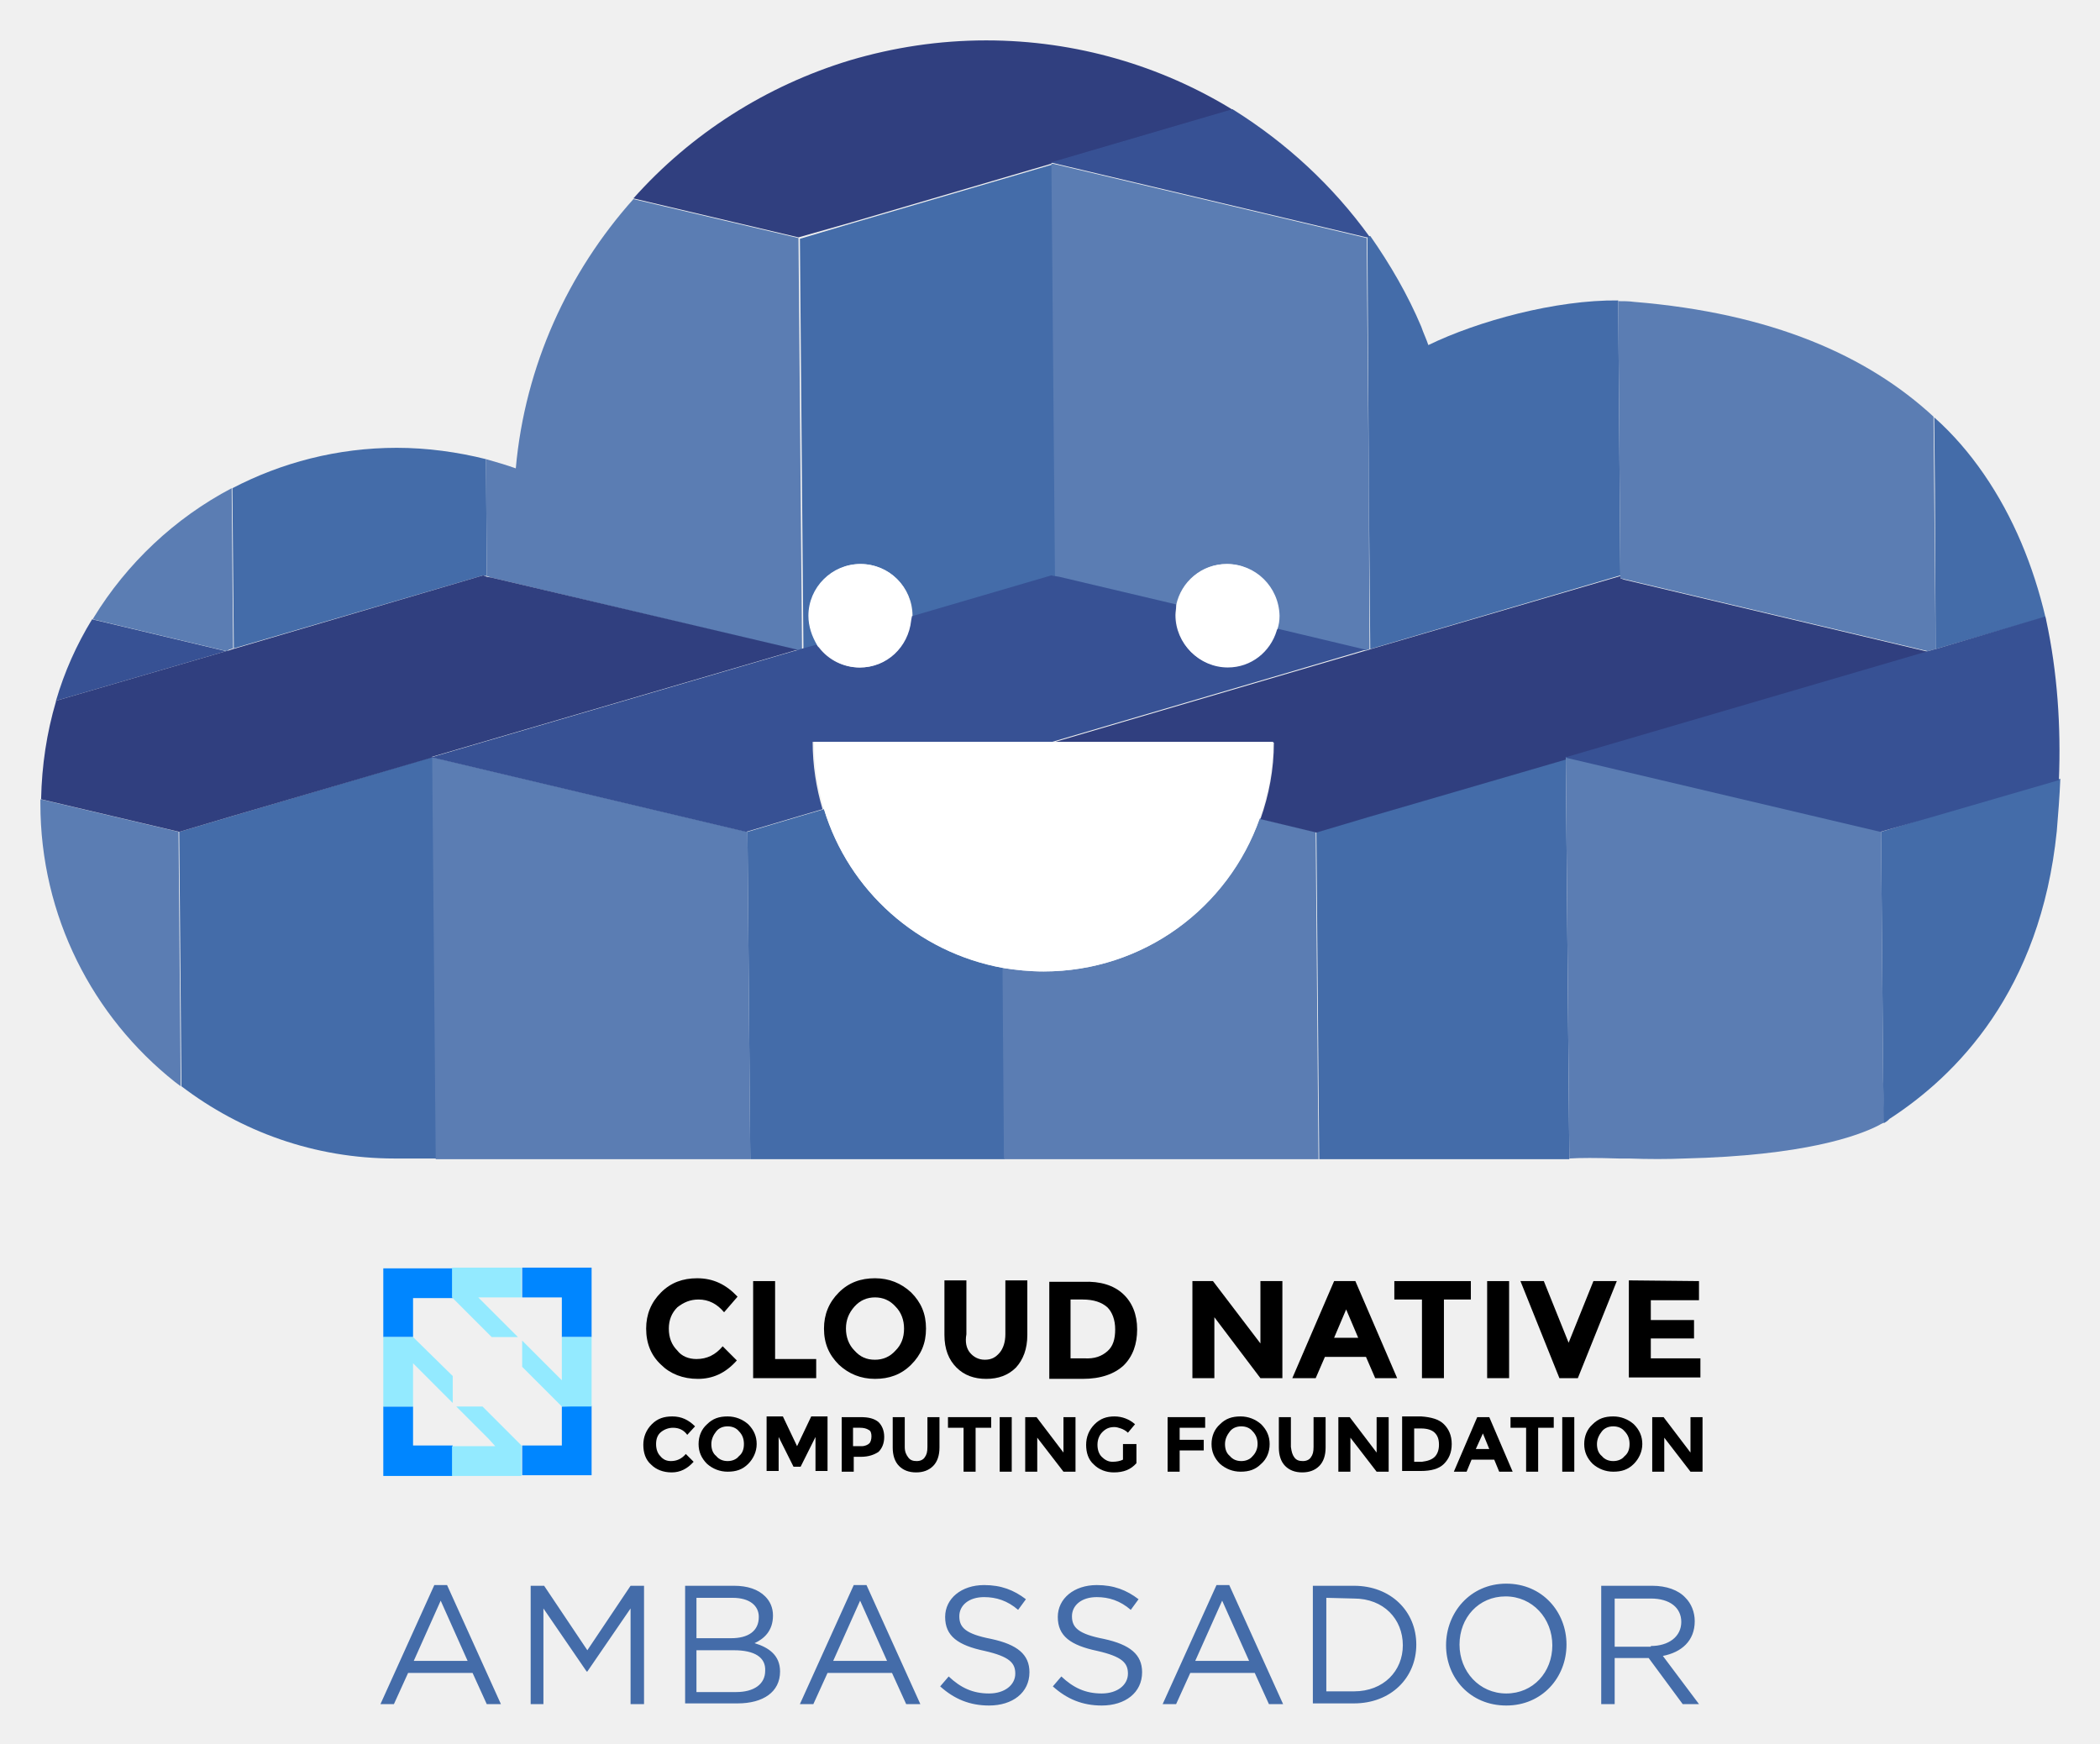
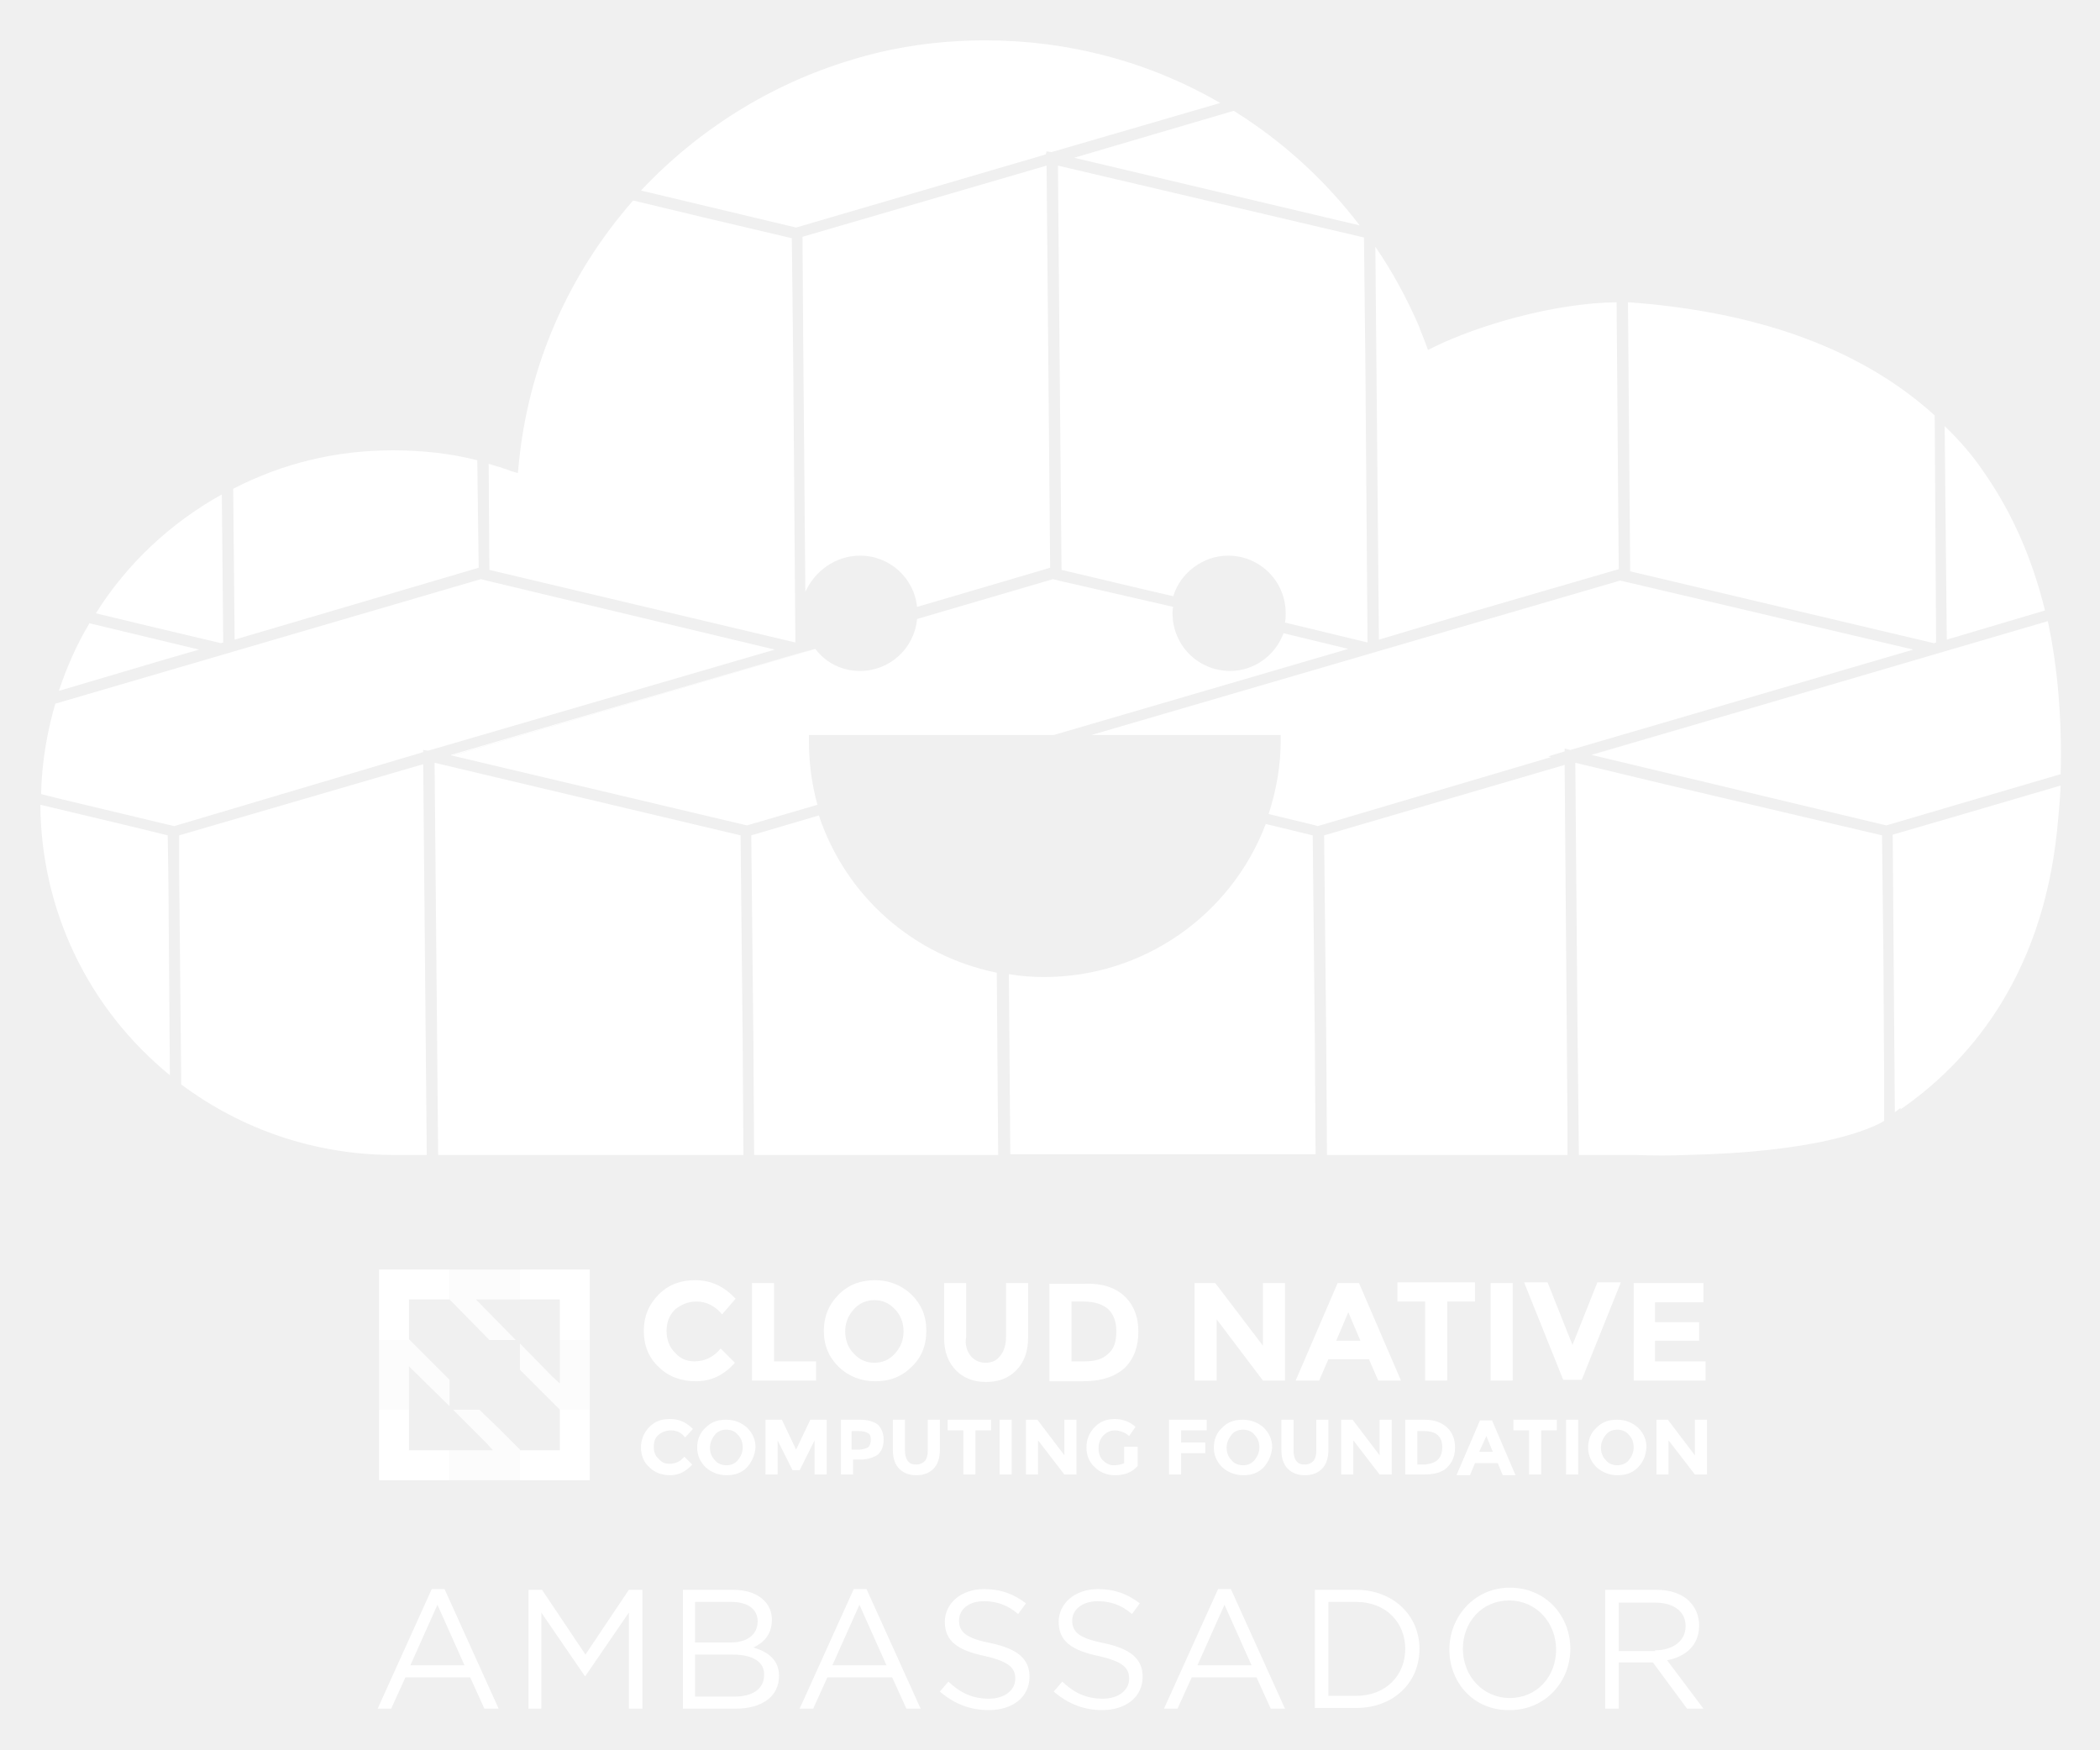
- <svg xmlns="http://www.w3.org/2000/svg" version="1.1" id="Layer_1" x="0" y="0" viewBox="0 0 296.4 246.1" style="enable-background:new 0 0 296.4 246.1" xml:space="preserve">
-   <style>.st0{fill:#446ca9}.st1{fill:#375194}.st2{fill:#5b7db3}.st3{fill:#303f7f}</style>
-   <path class="st0" d="M61.3 223.7h1.8l7.6 16.8h-2l-2-4.4h-9.1l-2 4.4h-1.9l7.6-16.8zm4.7 10.7-3.8-8.5-3.8 8.5H66zm8.9-10.6h1.9l6.1 9.1 6.1-9.1h1.9v16.7H89V227l-6.1 8.9h-.1l-6.1-8.9v13.5h-1.8v-16.7zm21.6 0h7.1c1.9 0 3.4.5 4.4 1.5.7.7 1.1 1.6 1.1 2.7 0 2.2-1.3 3.3-2.6 3.9 2 .6 3.6 1.7 3.6 4 0 2.9-2.4 4.5-6 4.5h-7.4v-16.6h-.2zm10.6 4.4c0-1.6-1.3-2.7-3.7-2.7h-5.1v5.7h4.9c2.4 0 3.9-1 3.9-3zm-3.5 4.7h-5.3v5.9h5.6c2.5 0 4.1-1.1 4.1-3 .1-1.9-1.5-2.9-4.4-2.9zm16.9-9.2h1.8l7.6 16.8h-2l-2-4.4h-9.1l-2 4.4h-1.9l7.6-16.8zm4.7 10.7-3.8-8.5-3.8 8.5h7.6zm7.5 3.6 1.2-1.4c1.7 1.6 3.4 2.4 5.7 2.4 2.2 0 3.7-1.2 3.7-2.8 0-1.5-.8-2.4-4.3-3.2-3.8-.8-5.6-2.1-5.6-4.8 0-2.6 2.3-4.5 5.5-4.5 2.4 0 4.2.7 5.9 2l-1.1 1.5c-1.5-1.3-3.1-1.8-4.8-1.8-2.2 0-3.5 1.2-3.5 2.7 0 1.6.9 2.5 4.5 3.2 3.7.8 5.4 2.2 5.4 4.7 0 2.9-2.4 4.7-5.7 4.7-2.7 0-4.9-.9-6.9-2.7zm15.9 0 1.2-1.4c1.7 1.6 3.4 2.4 5.7 2.4 2.2 0 3.7-1.2 3.7-2.8 0-1.5-.8-2.4-4.3-3.2-3.8-.8-5.6-2.1-5.6-4.8 0-2.6 2.3-4.5 5.5-4.5 2.4 0 4.2.7 5.9 2l-1.1 1.5c-1.5-1.3-3.1-1.8-4.8-1.8-2.2 0-3.5 1.2-3.5 2.7 0 1.6.9 2.5 4.5 3.2 3.7.8 5.4 2.2 5.4 4.7 0 2.9-2.4 4.7-5.7 4.7-2.7 0-4.9-.9-6.9-2.7zm23.1-14.3h1.8l7.6 16.8h-2l-2-4.4H168l-2 4.4h-1.9l7.6-16.8zm4.6 10.7-3.8-8.5-3.8 8.5h7.6zm9-10.6h5.8c5.2 0 8.8 3.6 8.8 8.3s-3.6 8.3-8.8 8.3h-5.8v-16.6zm1.9 1.7v13.2h3.9c4.2 0 6.9-2.9 6.9-6.5 0-3.7-2.7-6.6-6.9-6.6l-3.9-.1zm16.9 6.7c0-4.6 3.4-8.7 8.5-8.7s8.5 4 8.5 8.6-3.4 8.6-8.5 8.6-8.5-3.9-8.5-8.5zm15 0c0-3.8-2.8-6.9-6.6-6.9s-6.5 3-6.5 6.8 2.8 6.9 6.6 6.9 6.5-3 6.5-6.8zm6.9-8.4h7.2c2 0 3.7.6 4.7 1.7.8.8 1.3 2 1.3 3.3 0 2.8-1.9 4.4-4.5 4.9l5.1 6.8h-2.3l-4.8-6.5h-4.8v6.5H226v-16.7zm7 8.5c2.5 0 4.3-1.3 4.3-3.4 0-2-1.6-3.3-4.3-3.3h-5.1v6.8h5.1v-.1z" />
-   <g id="XMLID_1284_">
-     <path id="XMLID_552_" d="M98.3 191.8c1.5 0 2.7-.6 3.7-1.8l2 2c-1.6 1.8-3.4 2.6-5.5 2.6s-3.9-.7-5.2-2c-1.4-1.3-2.1-3-2.1-5.1 0-2 .7-3.7 2.1-5.1 1.4-1.4 3.1-2 5.1-2 2.3 0 4.1.9 5.7 2.6l-1.9 2.2c-1-1.2-2.2-1.8-3.6-1.8-1.2 0-2.1.4-3 1.1-.8.8-1.2 1.8-1.2 3 0 1.3.4 2.3 1.2 3.1.6.8 1.6 1.2 2.7 1.2z" />
-     <path id="XMLID_550_" d="M106.3 194.5v-13.7h3.1v11h5.8v2.7h-8.9z" />
-     <path id="XMLID_547_" d="M128.6 192.6c-1.4 1.4-3.1 2-5.1 2s-3.7-.7-5.1-2c-1.4-1.4-2.1-3-2.1-5.1 0-2 .7-3.7 2.1-5.1 1.4-1.4 3.1-2 5.1-2s3.7.7 5.1 2c1.4 1.4 2.1 3 2.1 5.1s-.7 3.7-2.1 5.1zm-1-5.1c0-1.2-.4-2.3-1.2-3.1-.8-.9-1.8-1.3-2.9-1.3s-2.1.4-2.9 1.3c-.8.9-1.2 1.9-1.2 3.1 0 1.2.4 2.3 1.2 3.1.8.9 1.7 1.3 2.9 1.3 1.1 0 2.1-.4 2.9-1.3.8-.8 1.2-1.8 1.2-3.1z" />
-     <path id="XMLID_545_" d="M136.9 190.9c.5.6 1.2 1 2.1 1 .9 0 1.5-.3 2.1-1 .5-.6.8-1.5.8-2.6v-7.6h3.1v7.7c0 2-.6 3.5-1.6 4.6-1.1 1.1-2.5 1.6-4.2 1.6s-3.1-.5-4.2-1.6-1.7-2.6-1.7-4.6v-7.7h3.1v7.6c-.2 1.1 0 2 .5 2.6z" />
-     <path id="XMLID_542_" d="M158.5 182.6c1.3 1.2 2 2.9 2 5s-.6 3.8-1.9 5.1c-1.3 1.2-3.2 1.9-5.8 1.9h-4.7v-13.7h4.8c2.4-.1 4.3.5 5.6 1.7zm-2.2 8.1c.8-.7 1.1-1.7 1.1-3.1 0-1.3-.4-2.4-1.1-3.1-.8-.7-1.9-1.1-3.5-1.1h-1.7v8.3h1.9c1.5.1 2.5-.3 3.3-1z" />
-     <path id="XMLID_540_" d="M177.9 180.8h3.1v13.7h-3.1l-6.5-8.6v8.6h-3.1v-13.7h2.9l6.7 8.8v-8.8z" />
-     <path id="XMLID_537_" d="m194.1 194.5-1.3-3H187l-1.3 3h-3.3l5.9-13.7h3l5.9 13.7h-3.1zm-4.1-9.7-1.7 4h3.4l-1.7-4z" />
-     <path id="XMLID_535_" d="M203.8 183.4v11.1h-3.1v-11.1h-3.9v-2.6h10.8v2.6h-3.8z" />
-     <path id="XMLID_533_" d="M209.9 180.8h3.1v13.7h-3.1v-13.7z" />
-     <path id="XMLID_531_" d="m221.4 189.5 3.5-8.7h3.3l-5.5 13.7h-2.6l-5.5-13.7h3.3l3.5 8.7z" />
-     <path id="XMLID_529_" d="M239.8 180.8v2.7H233v2.8h6.1v2.6H233v2.8h7v2.7h-10.1v-13.7l9.9.1z" />
-     <path id="XMLID_527_" d="M94.7 206.2c.8 0 1.5-.3 2.1-1l1.1 1.1c-.9 1-1.9 1.5-3.1 1.5s-2.2-.4-2.9-1.1c-.8-.7-1.1-1.7-1.1-2.8s.4-2.1 1.2-2.9c.8-.8 1.7-1.1 2.9-1.1 1.3 0 2.3.5 3.2 1.4l-1.1 1.2c-.5-.7-1.2-1-2-1-.6 0-1.2.2-1.7.6-.5.4-.7 1-.7 1.7s.2 1.3.6 1.7c.4.5.9.7 1.5.7z" />
-     <path id="XMLID_524_" d="M105.6 206.6c-.8.8-1.7 1.1-2.9 1.1-1.1 0-2.1-.4-2.9-1.1-.8-.8-1.2-1.7-1.2-2.8s.4-2.1 1.2-2.8c.8-.8 1.7-1.1 2.9-1.1 1.1 0 2.1.4 2.9 1.1.8.8 1.2 1.7 1.2 2.8s-.5 2.1-1.2 2.8zm-.6-2.8c0-.7-.2-1.3-.7-1.8-.4-.5-1-.7-1.6-.7s-1.2.2-1.6.7-.7 1.1-.7 1.8.2 1.3.7 1.7c.4.5 1 .7 1.6.7s1.2-.2 1.6-.7c.5-.4.7-1 .7-1.7z" />
-     <path id="XMLID_522_" d="M115.1 202.8 113 207h-1l-2.1-4.2v4.8h-1.7v-7.7h2.3l2 4.2 2-4.2h2.3v7.7h-1.7v-4.8z" />
-     <path id="XMLID_519_" d="M124 200.7c.5.5.8 1.2.8 2.1 0 .9-.3 1.6-.8 2.1-.6.4-1.4.7-2.5.7h-1v2.1h-1.7V200h2.7c1.1 0 1.9.2 2.5.7zm-1.3 3c.2-.2.3-.6.3-1s-.1-.8-.4-.9c-.3-.2-.7-.3-1.2-.3h-1v2.6h1.2c.5 0 .9-.2 1.1-.4z" />
-     <path id="XMLID_517_" d="M128.2 205.7c.3.4.7.5 1.2.5s.9-.2 1.1-.5c.3-.4.4-.8.4-1.5V200h1.7v4.3c0 1.1-.3 2-.9 2.6-.6.6-1.4.9-2.4.9s-1.8-.3-2.4-.9c-.6-.6-.9-1.5-.9-2.6V200h1.7v4.2c0 .7.2 1.1.5 1.5z" />
-     <path id="XMLID_515_" d="M137.7 201.5v6.2H136v-6.2h-2.2V200h6.1v1.5h-2.2z" />
-     <path id="XMLID_513_" d="M141.1 200h1.7v7.7h-1.7V200z" />
-     <path id="XMLID_511_" d="M150.1 200h1.7v7.7h-1.7l-3.7-4.8v4.8h-1.7V200h1.6l3.8 5v-5z" />
-     <path id="XMLID_509_" d="M158.7 203.8h1.7v2.7c-.8.9-1.8 1.3-3.2 1.3-1.1 0-2.1-.4-2.8-1.1-.8-.7-1.1-1.7-1.1-2.8s.4-2.1 1.2-2.9c.8-.8 1.7-1.1 2.8-1.1s2.1.4 2.9 1.1l-1 1.2c-.3-.3-.7-.5-1-.6s-.6-.2-.9-.2c-.7 0-1.2.2-1.7.7-.4.4-.7 1-.7 1.8 0 .7.2 1.3.6 1.7.4.4.9.7 1.5.7s1.1-.1 1.5-.3v-2.2h.2z" />
-     <path id="XMLID_507_" d="M170.1 200v1.5h-3.6v1.7h3.4v1.5h-3.4v3h-1.7V200h5.3z" />
-     <path id="XMLID_504_" d="M178 206.6c-.8.8-1.7 1.1-2.9 1.1-1.1 0-2.1-.4-2.9-1.1-.8-.8-1.2-1.7-1.2-2.8s.4-2.1 1.2-2.8c.8-.8 1.7-1.1 2.9-1.1 1.1 0 2.1.4 2.9 1.1.8.8 1.2 1.7 1.2 2.8s-.4 2.1-1.2 2.8zm-.5-2.8c0-.7-.2-1.3-.7-1.8-.4-.5-1-.7-1.6-.7s-1.2.2-1.6.7c-.4.5-.7 1.1-.7 1.8s.2 1.3.7 1.7c.4.5 1 .7 1.6.7s1.2-.2 1.6-.7c.4-.4.7-1 .7-1.7z" />
-     <path id="XMLID_502_" d="M182.7 205.7c.3.4.7.5 1.2.5s.9-.2 1.1-.5c.3-.4.4-.8.4-1.5V200h1.7v4.3c0 1.1-.3 2-.9 2.6-.6.6-1.4.9-2.4.9s-1.8-.3-2.4-.9c-.6-.6-.9-1.5-.9-2.6V200h1.7v4.2c.1.7.2 1.1.5 1.5z" />
-     <path id="XMLID_500_" d="M194.3 200h1.7v7.7h-1.7l-3.7-4.8v4.8h-1.7V200h1.6l3.8 5v-5z" />
-     <path id="XMLID_497_" d="M203.8 201c.7.7 1.1 1.6 1.1 2.8s-.4 2.1-1.1 2.8c-.7.7-1.8 1-3.3 1h-2.6v-7.7h2.7c1.4.1 2.5.4 3.2 1.1zm-1.3 4.6c.4-.4.6-1 .6-1.7 0-.8-.2-1.3-.6-1.7-.4-.4-1.1-.6-1.9-.6h-1v4.7h1.1c.8-.1 1.4-.3 1.8-.7z" />
-     <path id="XMLID_494_" d="m211.6 207.7-.7-1.7h-3.2l-.7 1.7h-1.8l3.3-7.7h1.7l3.3 7.7h-1.9zm-2.3-5.4-1 2.2h1.9l-.9-2.2z" />
-     <path id="XMLID_492_" d="M217.1 201.5v6.2h-1.7v-6.2h-2.2V200h6.1v1.5h-2.2z" />
-     <path id="XMLID_490_" d="M220.5 200h1.7v7.7h-1.7V200z" />
-     <path id="XMLID_487_" d="M230.6 206.6c-.8.8-1.7 1.1-2.9 1.1-1.1 0-2.1-.4-2.9-1.1-.8-.8-1.2-1.7-1.2-2.8s.4-2.1 1.2-2.8c.8-.8 1.7-1.1 2.9-1.1 1.1 0 2.1.4 2.9 1.1.8.8 1.2 1.7 1.2 2.8s-.5 2.1-1.2 2.8zm-.6-2.8c0-.7-.2-1.3-.7-1.8-.4-.5-1-.7-1.6-.7s-1.2.2-1.6.7c-.4.5-.7 1.1-.7 1.8s.2 1.3.7 1.7c.4.5 1 .7 1.6.7s1.2-.2 1.6-.7c.5-.4.7-1 .7-1.7z" />
-     <path id="XMLID_485_" d="M238.6 200h1.7v7.7h-1.7l-3.7-4.8v4.8h-1.7V200h1.6l3.8 5v-5z" />
+ <svg xmlns="http://www.w3.org/2000/svg" role="img" viewBox="-3.67 -1.67 295.10 245.85">
+   <style>
+         svg {
+             enable-background: new 0 0 288 242
+         }
+     </style>
+   <style>
+         .st0,
+         .st1 {
+             fill: #fff
+         }
+ 
+         .st1 {
+             opacity: .8
+         }
+     </style>
+   <path d="M57 221.6h1.8l7.6 16.8h-2l-2-4.4h-9.1l-2 4.4h-1.9l7.6-16.8zm4.6 10.7l-3.8-8.5-3.8 8.5h7.6zm9-10.6h1.9l6.1 9.1 6.1-9.1h1.9v16.7h-1.9v-13.5l-6.1 8.9h-.1l-6.1-8.9v13.5h-1.8v-16.7zm21.6 0h7.1c1.9 0 3.4.5 4.4 1.5.7.7 1.1 1.6 1.1 2.7 0 2.2-1.3 3.3-2.6 3.9 2 .6 3.6 1.7 3.6 4 0 2.9-2.4 4.6-6.1 4.6h-7.4v-16.7zm10.6 4.4c0-1.6-1.3-2.7-3.7-2.7H94v5.7h5c2.2 0 3.8-1 3.8-3zm-3.5 4.7H94v5.9h5.6c2.5 0 4.1-1.1 4.1-3 .1-1.8-1.5-2.9-4.4-2.9zm17-9.2h1.8l7.6 16.8h-2l-2-4.4h-9.1l-2 4.4h-1.9l7.6-16.8zm4.6 10.7l-3.8-8.5-3.8 8.5h7.6zm7.5 3.7l1.2-1.4c1.7 1.6 3.4 2.4 5.7 2.4 2.2 0 3.7-1.2 3.7-2.8 0-1.5-.8-2.4-4.3-3.2-3.8-.8-5.6-2.1-5.6-4.8 0-2.6 2.3-4.6 5.5-4.6 2.4 0 4.2.7 5.9 2l-1.1 1.5c-1.5-1.3-3.1-1.8-4.8-1.8-2.2 0-3.5 1.2-3.5 2.7 0 1.6.9 2.5 4.5 3.2 3.7.8 5.4 2.2 5.4 4.7 0 2.9-2.4 4.7-5.7 4.7-2.7 0-4.9-.9-6.9-2.6zm16 0l1.2-1.4c1.7 1.6 3.4 2.4 5.7 2.4 2.2 0 3.7-1.2 3.7-2.8 0-1.5-.8-2.4-4.3-3.2-3.8-.8-5.6-2.1-5.6-4.8 0-2.6 2.3-4.6 5.5-4.6 2.4 0 4.2.7 5.9 2l-1.1 1.5c-1.5-1.3-3.1-1.8-4.8-1.8-2.2 0-3.6 1.2-3.6 2.7 0 1.6.9 2.5 4.5 3.2 3.7.8 5.4 2.2 5.4 4.7 0 2.9-2.4 4.7-5.7 4.7-2.6 0-4.8-.9-6.8-2.6zm23.1-14.4h1.8l7.6 16.8h-2l-2-4.4h-9.1l-2 4.4h-1.9l7.6-16.8zm4.7 10.7l-3.8-8.5-3.8 8.5h7.6zm8.9-10.6h5.8c5.2 0 8.9 3.6 8.9 8.3 0 4.7-3.6 8.3-8.9 8.3h-5.8v-16.6zm1.9 1.7v13.2h3.9c4.2 0 6.9-2.9 6.9-6.6 0-3.7-2.7-6.6-6.9-6.6H183zm17 6.7c0-4.6 3.5-8.7 8.5-8.7 5.1 0 8.5 4 8.5 8.6s-3.5 8.6-8.5 8.6c-5.1.1-8.5-3.9-8.5-8.5zm15 0c0-3.8-2.8-6.9-6.6-6.9s-6.5 3-6.5 6.8 2.8 6.9 6.6 6.9 6.5-3 6.5-6.8zm6.9-8.4h7.2c2 0 3.7.6 4.7 1.7.8.8 1.3 2 1.3 3.3 0 2.8-1.9 4.4-4.5 4.9l5.1 6.8h-2.3l-4.8-6.5h-4.8v6.5h-1.9v-16.7zm7 8.5c2.5 0 4.3-1.3 4.3-3.4 0-2-1.6-3.3-4.3-3.3h-5.1v6.8h5.1z" class="st0" />
+   <g id="XMLID_1295_">
+     <path id="XMLID_2528_" d="M93.9 189.6c1.5 0 2.7-.6 3.7-1.8l2 2c-1.6 1.8-3.4 2.6-5.5 2.6s-3.9-.7-5.2-2c-1.4-1.3-2.1-3-2.1-5.1 0-2 .7-3.7 2.1-5.1 1.4-1.4 3.1-2 5.1-2 2.3 0 4.1.9 5.7 2.6l-1.9 2.2c-1-1.2-2.2-1.8-3.6-1.8-1.2 0-2.1.4-3 1.1-.8.8-1.2 1.8-1.2 3 0 1.3.4 2.3 1.2 3.1.7.8 1.6 1.2 2.7 1.2z" class="st0" />
+     <path id="XMLID_2526_" d="M102 192.3v-13.7h3.1v11h5.9v2.7h-9z" class="st0" />
+     <path id="XMLID_2523_" d="M124.4 190.4c-1.4 1.4-3.1 2-5.1 2-2 0-3.7-.7-5.1-2-1.4-1.4-2.1-3-2.1-5.1 0-2 .7-3.7 2.1-5.1 1.4-1.4 3.1-2 5.1-2 2 0 3.7.7 5.1 2 1.4 1.4 2.1 3 2.1 5.1 0 2.1-.7 3.8-2.1 5.1zm-1.1-5c0-1.2-.4-2.3-1.2-3.1-.8-.9-1.8-1.3-2.9-1.3-1.1 0-2.1.4-2.9 1.3-.8.9-1.2 1.9-1.2 3.1 0 1.2.4 2.3 1.2 3.1.8.9 1.8 1.3 2.9 1.3 1.1 0 2.1-.4 2.9-1.3.8-.9 1.2-1.9 1.2-3.1z" class="st0" />
+     <path id="XMLID_2521_" d="M132.7 188.8c.5.6 1.2 1 2.1 1 .9 0 1.6-.3 2.1-1 .5-.6.8-1.5.8-2.6v-7.6h3.1v7.7c0 2-.6 3.5-1.7 4.6-1.1 1.1-2.5 1.6-4.2 1.6-1.7 0-3.1-.5-4.2-1.6s-1.7-2.6-1.7-4.6v-7.7h3.1v7.6c-.2 1.1.1 1.9.6 2.6z" class="st0" />
+     <path id="XMLID_2449_" d="M154.3 180.4c1.3 1.2 2 2.9 2 5s-.6 3.8-1.9 5.1c-1.3 1.2-3.2 1.9-5.9 1.9h-4.7v-13.7h4.9c2.4-.1 4.3.5 5.6 1.7zm-2.2 8.1c.8-.7 1.1-1.7 1.1-3.1 0-1.4-.4-2.4-1.1-3.1-.8-.7-1.9-1.1-3.5-1.1h-1.7v8.4h1.9c1.4 0 2.5-.3 3.3-1.1z" class="st0" />
+     <path id="XMLID_2447_" d="M173.8 178.6h3.1v13.7h-3.1l-6.5-8.6v8.6h-3.1v-13.7h2.9l6.7 8.8v-8.8z" class="st0" />
+     <path id="XMLID_2444_" d="M190 192.3l-1.3-3H183l-1.3 3h-3.3l5.9-13.7h3l5.9 13.7H190zm-4.2-9.6l-1.7 4h3.4l-1.7-4z" class="st0" />
+     <path id="XMLID_2442_" d="M199.7 181.2v11.1h-3.1v-11.1h-3.9v-2.7h10.9v2.7h-3.9z" class="st0" />
+     <path id="XMLID_2440_" d="M205.8 178.6h3.1v13.7h-3.1v-13.7z" class="st0" />
+     <path id="XMLID_2369_" d="M217.3 187.3l3.5-8.8h3.3l-5.5 13.7H216l-5.5-13.7h3.3l3.5 8.8z" class="st0" />
+     <path id="XMLID_2367_" d="M235.7 178.6v2.7h-6.8v2.8h6.2v2.6h-6.2v2.9h7.1v2.7h-10.1v-13.7h9.8z" class="st0" />
+     <path id="XMLID_2365_" d="M90.4 204c.8 0 1.5-.3 2.1-1l1.1 1.1c-.9 1-1.9 1.5-3.1 1.5s-2.2-.4-2.9-1.1c-.8-.7-1.2-1.7-1.2-2.8 0-1.1.4-2.1 1.2-2.9s1.7-1.1 2.9-1.1c1.3 0 2.3.5 3.2 1.4l-1.1 1.2c-.5-.7-1.2-1-2-1-.6 0-1.2.2-1.7.6-.5.4-.7 1-.7 1.7s.2 1.3.7 1.7c.4.5.9.7 1.5.7z" class="st0" />
+     <path id="XMLID_2362_" d="M101.3 204.5c-.8.8-1.7 1.1-2.9 1.1-1.1 0-2.1-.4-2.9-1.1-.8-.8-1.2-1.7-1.2-2.8 0-1.1.4-2.1 1.2-2.8.8-.8 1.7-1.1 2.9-1.1 1.1 0 2.1.4 2.9 1.1.8.8 1.2 1.7 1.2 2.8-.1 1.1-.5 2-1.2 2.8zm-.6-2.8c0-.7-.2-1.3-.7-1.8-.4-.5-1-.7-1.6-.7-.6 0-1.2.2-1.6.7-.4.5-.7 1.1-.7 1.8s.2 1.3.7 1.8c.4.5 1 .7 1.6.7.6 0 1.2-.2 1.6-.7.5-.6.7-1.2.7-1.8z" class="st0" />
+     <path id="XMLID_2360_" d="M110.8 200.7l-2.1 4.2h-1l-2.1-4.2v4.8h-1.7v-7.7h2.3l2 4.2 2-4.2h2.3v7.7h-1.7v-4.8z" class="st0" />
+     <path id="XMLID_1480_" d="M119.7 198.5c.5.5.8 1.2.8 2.1 0 1-.3 1.6-.8 2.1-.6.4-1.4.7-2.5.7h-1v2.1h-1.7v-7.7h2.7c1.1 0 2 .3 2.5.7zm-1.3 3.1c.2-.2.3-.6.3-1s-.1-.8-.4-.9c-.3-.2-.7-.3-1.3-.3h-1v2.6h1.2c.7-.1 1-.2 1.2-.4z" class="st0" />
+     <path id="XMLID_1467_" d="M123.9 203.6c.3.4.7.5 1.2.5s.9-.2 1.2-.5c.3-.4.4-.8.4-1.5v-4.3h1.7v4.3c0 1.1-.3 2-.9 2.6-.6.6-1.4.9-2.4.9s-1.8-.3-2.4-.9c-.6-.6-.9-1.5-.9-2.6v-4.3h1.7v4.3c0 .6.1 1.1.4 1.5z" class="st0" />
+     <path id="XMLID_1465_" d="M133.4 199.3v6.2h-1.7v-6.2h-2.2v-1.5h6.1v1.5h-2.2z" class="st0" />
+     <path id="XMLID_1463_" d="M136.8 197.8h1.7v7.7h-1.7v-7.7z" class="st0" />
+     <path id="XMLID_1461_" d="M145.9 197.8h1.7v7.7h-1.7l-3.7-4.8v4.8h-1.7v-7.7h1.6l3.8 5v-5z" class="st0" />
+     <path id="XMLID_1390_" d="M154.5 201.6h1.7v2.7c-.8.9-1.8 1.3-3.2 1.3-1.1 0-2.1-.4-2.8-1.1-.8-.7-1.2-1.7-1.2-2.8 0-1.1.4-2.1 1.2-2.9.8-.8 1.7-1.1 2.8-1.1 1.1 0 2.1.4 2.9 1.1l-.9 1.3c-.3-.3-.7-.5-1-.6-.3-.1-.6-.2-.9-.2-.7 0-1.2.2-1.7.7-.4.4-.7 1-.7 1.8 0 .7.2 1.3.6 1.7.4.4.9.7 1.5.7s1.1-.1 1.5-.3v-2.3z" class="st0" />
+     <path id="XMLID_1388_" d="M165.9 197.8v1.5h-3.6v1.7h3.4v1.5h-3.4v3h-1.7v-7.7h5.3z" class="st0" />
+     <path id="XMLID_1385_" d="M173.9 204.5c-.8.8-1.7 1.1-2.9 1.1-1.1 0-2.1-.4-2.9-1.1-.8-.8-1.2-1.7-1.2-2.8 0-1.1.4-2.1 1.2-2.8.8-.8 1.7-1.1 2.9-1.1 1.1 0 2.1.4 2.9 1.1.8.8 1.2 1.7 1.2 2.8-.1 1.1-.5 2-1.2 2.8zm-.6-2.8c0-.7-.2-1.3-.7-1.8-.4-.5-1-.7-1.6-.7s-1.2.2-1.6.7c-.4.5-.7 1.1-.7 1.8s.2 1.3.7 1.8c.4.5 1 .7 1.6.7s1.2-.2 1.6-.7c.5-.6.7-1.2.7-1.8z" class="st0" />
+     <path id="XMLID_1383_" d="M178.5 203.6c.3.4.7.5 1.2.5s.9-.2 1.2-.5c.3-.4.4-.8.4-1.5v-4.3h1.7v4.3c0 1.1-.3 2-.9 2.6-.6.6-1.4.9-2.4.9s-1.8-.3-2.4-.9c-.6-.6-.9-1.5-.9-2.6v-4.3h1.7v4.3c0 .6.1 1.1.4 1.5z" class="st0" />
+     <path id="XMLID_1381_" d="M190.2 197.8h1.7v7.7h-1.7l-3.7-4.8v4.8h-1.7v-7.7h1.6l3.8 5v-5z" class="st0" />
+     <path id="XMLID_1378_" d="M199.7 198.9c.7.7 1.1 1.6 1.1 2.8 0 1.2-.4 2.1-1.1 2.8-.7.7-1.8 1-3.3 1h-2.6v-7.7h2.7c1.4 0 2.4.4 3.2 1.1zm-1.3 4.5c.4-.4.6-1 .6-1.7 0-.8-.2-1.3-.6-1.7-.4-.4-1.1-.6-1.9-.6h-1v4.7h1.1c.8-.1 1.4-.3 1.8-.7z" class="st0" />
+     <path id="XMLID_1375_" d="M207.5 205.6l-.7-1.7h-3.2l-.7 1.7H201l3.3-7.7h1.7l3.3 7.7h-1.8zm-2.3-5.5l-1 2.2h1.9l-.9-2.2z" class="st0" />
+     <path id="XMLID_1373_" d="M212.9 199.3v6.2h-1.7v-6.2H209v-1.5h6.1v1.5h-2.2z" class="st0" />
+     <path id="XMLID_1301_" d="M216.4 197.8h1.7v7.7h-1.7v-7.7z" class="st0" />
+     <path id="XMLID_1298_" d="M226.5 204.5c-.8.8-1.7 1.1-2.9 1.1-1.1 0-2.1-.4-2.9-1.1-.8-.8-1.2-1.7-1.2-2.8 0-1.1.4-2.1 1.2-2.8.8-.8 1.7-1.1 2.9-1.1 1.1 0 2.1.4 2.9 1.1.8.8 1.2 1.7 1.2 2.8-.1 1.1-.4 2-1.2 2.8zm-.6-2.8c0-.7-.2-1.3-.7-1.8-.4-.5-1-.7-1.6-.7-.6 0-1.2.2-1.6.7-.4.5-.7 1.1-.7 1.8s.2 1.3.7 1.8c.4.5 1 .7 1.6.7.6 0 1.2-.2 1.6-.7.5-.6.7-1.2.7-1.8z" class="st0" />
+     <path id="XMLID_1296_" d="M234.5 197.8h1.7v7.7h-1.7l-3.7-4.8v4.8h-1.7v-7.7h1.6l3.8 5v-5z" class="st0" />
  </g>
-   <path class="st1" d="M13 87.4c-2.2 3.6-3.9 7.4-5.1 11.5l24-7L13 87.4z" />
-   <path class="st2" d="m32.3 91.7.6-.2-.2-22.6c-8 4.2-14.8 10.6-19.5 18.3 0 .1-.1.1-.1.2L32 91.9l.3-.2z" />
-   <path class="st0" d="m68.2 81.2.5.1-.1-16.5c-4-1-8.3-1.6-12.6-1.6-8.4 0-16.3 2.1-23.2 5.7l.2 22.6 35.2-10.3z" />
-   <path class="st2" d="m69.3 81.5 43.3 10.3.6-.2-.2-22.9-.3-35.1-23.3-5.5c-9.2 10.3-15.3 23.5-16.6 38-1.4-.5-2.8-.9-4.2-1.3l.1 16.5.6.2z" />
-   <path class="st0" d="M114.2 86.9c0-4 3.3-7.3 7.3-7.3s7.3 3.3 7.3 7.3v.2l19.8-5.8.5.1-.5-58.2-28.3 8.3-7.4 2.2.3 35.1.2 22.9 2.2-.6c-1-1.3-1.4-2.7-1.4-4.2z" />
-   <path class="st3" d="m120.1 31.4 28.3-8.3V23l25.6-7.5c-10.1-6.2-22.1-9.8-34.8-9.8-6.7 0-13.1 1-19.2 2.8-11.9 3.6-22.5 10.4-30.6 19.5l23.3 5.5 7.4-2.1z" />
-   <path class="st2" d="m149.5 81.5 16.5 3.9c.7-3.3 3.6-5.8 7.1-5.8 4 0 7.3 3.3 7.3 7.3 0 .7-.1 1.3-.3 1.9l12.6 3 .6-.2-.1-22.9-.3-35.1-44.3-10.5h-.2v.1l.5 58.2.6.1z" />
-   <path class="st0" d="m193.2 68.7.2 22.9 35.3-10.4-.3-38.8c-8.8-.1-19.8 2.9-26.8 6.3-.3-.9-.7-1.7-1-2.6-1.9-4.5-4.4-8.8-7.2-12.8l-.4.1.2 35.3z" />
-   <path class="st1" d="m148.6 23 44.3 10.5.4-.1c-5.2-7.2-11.7-13.2-19.2-17.9 0 0-.1 0-.1-.1l-25.6 7.5.2.1z" />
-   <path class="st2" d="m25.2 117.4-19.5-4.6v.6c0 15.9 7.4 30.1 19 39.3.3.2.5.4.8.6v-.8l-.3-35.1z" />
-   <path class="st0" d="m32.7 115.2-7.4 2.2.3 35.1v.8c8.4 6.4 18.8 10.2 30.1 10.2h5.9l-.5-56.7-28.4 8.4z" />
-   <path class="st3" d="m32.7 115.2 28.3-8.3v-.1l51.2-15 .4-.1-43.3-10.2-.6-.1-.5-.2-35.3 10.4-.6.2-.4.1-24 7v.1c-1.3 4.4-2 9-2.1 13.8l19.5 4.6 7.4-2.2z" />
-   <path class="st2" d="m105.5 117.4-44.3-10.5-.2-.1v.1l.5 56.7h44.4l-.1-11.1-.3-35.1z" />
-   <path class="st0" d="m116.3 114.2-3.4 1-7.4 2.2.3 35.1.1 11.1h35.9l-.2-27c-12.1-2.2-21.8-10.9-25.3-22.4z" />
-   <path class="st1" d="m148.5 104.7 43.9-12.9.4-.1-12.6-3c0 .1 0 .1-.1.2-.9 3-3.7 5.2-6.9 5.2-4 0-7.3-3.3-7.3-7.3 0-.4.1-.8.1-1.3v-.2l-16.5-3.9-.6-.1-.5-.1-19.8 5.8c0 .2 0 .4-.1.6-.4 3.7-3.4 6.6-7.2 6.6-2.3 0-4.4-1.1-5.7-2.8-.1-.2-.3-.3-.4-.4l-2.2.6-.6.2-.4.1-51.2 15h.2l44.3 10.5 7.4-2.2 3.4-1c-.9-3-1.4-6.2-1.4-9.5h33.8z" />
-   <path class="st2" d="m185.7 117.4-7.9-1.9c-4.5 12.6-16.4 21.6-30.5 21.6-2 0-3.9-.2-5.8-.5l.2 27h44.4l-.1-11.1-.3-35.1z" />
-   <path class="st0" d="m193.2 115.2-7.4 2.2.3 35.1.1 11.1h35.3l-.5-56.5-27.8 8.1z" />
-   <path class="st3" d="M228.7 81.6v-.3l-35.2 10.3-.6.2-.4.1-43.9 12.9h31.2c0 3.8-.7 7.4-1.9 10.8l7.9 1.9 7.4-2.2 27.8-8.1v-.2l51.2-15-43-10.2-.5-.2z" />
-   <path class="st2" d="m228.7 81.6.4.1 43 10.2.7-.2.4-.1-.2-22.7-.1-10.1c-9.3-8.6-22.8-14.6-42.3-16.2-.7-.1-1.5-.1-2.2-.1l.3 38.8v.3z" />
-   <path class="st0" d="m273.2 91.6 15.5-4.5c-1.7-7.2-4.5-14.1-8.7-20.2-2-2.9-4.3-5.6-7-8l.1 10.1.1 22.6z" />
-   <path class="st2" d="m265.8 152.6-.3-35.3-44.1-10.4-.4-.1v.2l.5 56.5c1.5-.1 3.8-.1 7 0h1.4c2.8.1 5.4.1 7.8 0 17-.4 24.6-3.2 27.5-4.7.3-.2.6-.3.8-.4l-.2-5.8z" />
-   <path class="st0" d="m265.5 117.4.3 35.3.1 5.8c.4-.2.6-.4.7-.5l.1-.1c9.4-6.1 21.3-18 23.6-40.6.2-2.4.4-4.9.5-7.4l-17.2 5-8.1 2.5z" />
-   <path class="st1" d="M288.8 87.5c0-.2-.1-.3-.1-.5l-15.5 4.6-.4.1-.7.2-51.2 15 .4.1 44.1 10.4 8-2.3 17.2-5c.3-7.5-.2-15.2-1.8-22.6z" />
-   <path d="M173.2 79.6c-3.5 0-6.5 2.5-7.1 5.8v.2c-.1.4-.1.8-.1 1.3 0 4 3.3 7.3 7.3 7.3 3.3 0 6-2.2 6.9-5.2 0-.1 0-.1.1-.2.2-.6.3-1.2.3-1.9-.1-4.1-3.4-7.3-7.4-7.3zm-51.8 0c-4 0-7.3 3.3-7.3 7.3 0 1.5.5 2.9 1.2 4.1.1.2.2.3.4.4 1.3 1.7 3.4 2.8 5.7 2.8 3.8 0 6.8-2.9 7.2-6.6 0-.2.1-.4.1-.6v-.2c0-4-3.2-7.2-7.3-7.2zm27.4 25.1h-33.9c0 3.3.5 6.5 1.4 9.5 3.5 11.5 13.2 20.2 25.2 22.4 1.9.3 3.8.5 5.8.5 14.1 0 26.1-9 30.5-21.6 1.2-3.4 1.9-7 1.9-10.8h-30.9z" style="fill:#fff" />
-   <path d="M58.3 198.5h-4.2v9.8h9.8V204h-5.6v-5.5zm21 0v5.5h-5.6v4.2h9.8v-9.8l-4.2.1zm-25.2-9.8h4.2v-5.5h5.6V179h-9.8v9.7zm19.6-9.8v4.2h5.6v5.6h4.2v-9.8h-9.8z" style="fill:#0086ff" />
-   <path d="m73.1 188.7-5.6-5.6h6.1v-4.2h-9.8v4.2l5.6 5.6h3.7zm-5 9.8h-3.7l4.6 4.6.9 1h-6.1v4.2h9.8V204l-2.8-2.8-2.7-2.7zm11.2-9.8v6.1l-1-1-4.6-4.6v3.7l2.8 2.8 2.8 2.8h4.2v-9.8h-4.2zm-15.4 5.5-5.6-5.5h-4.2v9.8h4.2v-6.1l5.6 5.6v-3.8z" style="fill:#93eaff" />
+   <g id="XMLID_1290_">
+     <path id="XMLID_1294_" d="M53.8 196.4h-4.2v9.9h9.9v-4.2h-5.7z" class="st0" />
+     <path id="XMLID_1293_" d="M75 196.5v5.6h-5.6v-.1 4.3h9.8v-9.9H75z" class="st0" />
+     <path id="XMLID_1292_" d="M49.6 186.6h4.3l-.1-.1v-5.6h5.7v-4.2h-9.9z" class="st0" />
+     <path id="XMLID_1291_" d="M69.4 176.7v4.2H75v5.7h4.2v-9.9z" class="st0" />
+   </g>
+   <g id="XMLID_1285_">
+     <path id="XMLID_1289_" d="M68.8 186.6l-5.6-5.7h6.2v-4.2h-9.9v4.2l5.6 5.7z" class="st1" />
+     <path id="XMLID_1288_" d="M63.7 196.4H60l4.7 4.7.9 1h-6.1v4.2h9.9V202l-2.8-2.8z" class="st0" opacity=".8" />
+     <path id="XMLID_1287_" d="M75 186.6v6.1l-1-.9-4.6-4.7v3.7l2.8 2.8 2.8 2.8h4.2v-9.8z" class="st1" />
+     <path id="XMLID_1286_" d="M59.5 192.2l-5.6-5.6h-4.3v9.8h4.2v-6.1l5.7 5.6z" class="st1" />
+   </g>
+   <path d="M8.9 85.9c-1.8 3-3.2 6.2-4.3 9.5l15.2-4.5 4.5-1.3-15.4-3.7zm18.8 2.7l-.2-20.8c-7.2 4-13.3 9.7-17.7 16.7l7.9 1.9 9.7 2.3.3-.1z" class="st0" />
+   <path d="M9.8 84.5l7.9 1.9-7.9-1.9zm53.8-6.4l-.1-7.2-.1-7.9c-3.9-1-7.9-1.4-11.9-1.4-7.9 0-15.4 1.8-22.4 5.4l.2 21.2 34.3-10.1zM29.1 67l.2 21.2zm78.7-17.4l-.2-17.8-12.3-2.9-10-2.4C76.1 37 70.5 49.9 69.2 63.8l-.1 1-1-.3c-1-.4-2.1-.7-3.1-1l.1 14.9 43 10.2-.3-39zm9.4 26.8c4.2 0 7.6 3.2 8 7.2l5.8-1.7 12.9-3.8-.5-56.5-34.3 10 .1 14.7.3 35.2c1.3-2.9 4.2-5.1 7.7-5.1zm-7.6 5.2l-.3-35.2zm33.8-62l.7.1 23.7-6.9c-10-5.8-21.3-8.8-33-8.8-6.5 0-12.9.9-19 2.8-11.2 3.4-21.3 9.7-29.4 18.3l21.8 5.2 34.5-10.1.6-.2.1-.4zm1.6 2l.2 23.9.3 32.9 11.4 2.7 4.3 1c1-3.3 4.2-5.7 7.7-5.7 4.5 0 8.1 3.6 8.1 8.1 0 .4 0 .8-.1 1.3l2.5.6 9.1 2.2-.3-39-.2-17.9-43-10.1zm0 0l.2 23.8zm58.5 62.6l20.3-5.9-.3-37.5c-8.9.1-19.6 3.3-25.7 6.3l-.8.4-.3-.8c-.3-.9-.7-1.7-1-2.6-1.7-3.9-3.7-7.6-6.1-11.1l.5 55.2 13.4-4zm-13.4 4l-.5-55.2zm-20.4-74.3l-22.4 6.6 40.1 9.5c-4.9-6.4-10.8-11.8-17.7-16.1z" class="st0" />
+   <path d="M169.7 13.9l-22.4 6.6h.1l22.3-6.6zM15 114.5l-13-3.1c.1 14.8 6.7 28.6 18.2 38l-.2-26.9-.1-6.8-4.9-1.2zm36.2 46.1h5.1l-.5-54.9-34.3 10v4.8l.3 30.2c8.6 6.4 18.8 9.8 29.4 9.9zm-29.3-9.9l-.3-30.2.3 30.2zm32.9-46.4l1-.3v-.3l.7.1 48.7-14.2L65.1 80l-1.2-.3L4.1 97.2c-1.2 4.1-1.9 8.4-2 12.7l2.8.7 15.9 3.8 34-10.1zM65.1 80l-1.2-.3 1.2.3z" class="st0" />
+   <path d="M2.1 109.9l2.8.6-2.8-.6zm55.3-4.4l.5 55.1h42.9l-.1-15.4-.3-29.5zm0 0l.5 55.1-.5-55.1zm44.8 39.1l.1 16h34.3l-.2-25.6c-11.7-2.4-21.2-10.7-25-22.1l-9.5 2.8.3 28.9zm.2 16l-.2-16zm41.9-80.9l-19.1 5.6c-.4 4.2-3.9 7.3-8 7.3-2.5 0-4.8-1.1-6.3-3.1l-51 15 41.4 9.8 9.9-2.9c-.8-2.9-1.2-5.9-1.2-9v-.8h34.4l41.4-12.1-9.1-2.2c-1.2 3.2-4.2 5.3-7.5 5.3-4.5 0-8.1-3.6-8.1-8.1 0-.3 0-.6.1-.9L145.5 80l-1.2-.3zm1.2.3l-1.2-.3zm-34.7 9.5l-1.8.5-.7.2-48.6 14.2.1.1 51-15zm-2.5.7l.7-.2-.7.2zm65.9 23.9c-4.9 12.9-17.3 21.5-31.1 21.5-1.6 0-3.3-.1-5-.4l.2 25.3h42.9l-.1-15.4-.3-29.4-6.6-1.6zm-36.1 21.2l.2 25.3-.2-25.3zm44.3-19.6l.3 28.9.1 16h33.8v-4.4l-.4-50.4-33.8 9.9zm.4 44.9l-.2-16zm31.5-55.9l-.4-.1 2.3-.7v-.4l.8.2 48.2-14.1-24.6-5.8-16.6-3.9-74.3 21.7h26.6v.8c0 3.5-.6 6.9-1.7 10.3l6.6 1.6.3.1 32.8-9.7zm-39.6 8l6.6 1.5-6.6-1.5zm50.7-34.1l42.7 10.1.3-.1-.1-15.7-.1-16.2c-9.9-9-23.9-14.3-41.7-15.8-.4 0-.9-.1-1.4-.1l.3 37v.8zm0-.8v.8zm58.3 6.3c-1.8-7.3-4.6-13.7-8.5-19.3-1.6-2.4-3.5-4.6-5.6-6.6l.3 30 13.8-4.1zm-14-25.9l.2 30zm-39.5 50.3l-12.5-3 .3 36.6.2 18.5h7.6c2.8.1 5.4.1 7.8 0 16.6-.4 24.2-3 27.2-4.6.1-.1.2-.1.3-.2v-5.3l-.1-17-.2-17.8-30.6-7.2zm-12 52l-.2-18.4zm45.2-6.5v.2c9.1-6.3 19.8-18 22-39.2.2-2 .4-4.1.5-6.3l-15 4.4-8.6 2.5.3 39 .8-.6zm-2-39.7l24.5-7.2c.2-7.7-.4-14.9-1.8-21.5l-47.4 13.9-16.7 4.9 41.4 9.9z" class="st0" />
+   <path d="M220 104.4l16.7-4.9-16.8 4.9z" class="st0" />
</svg>
